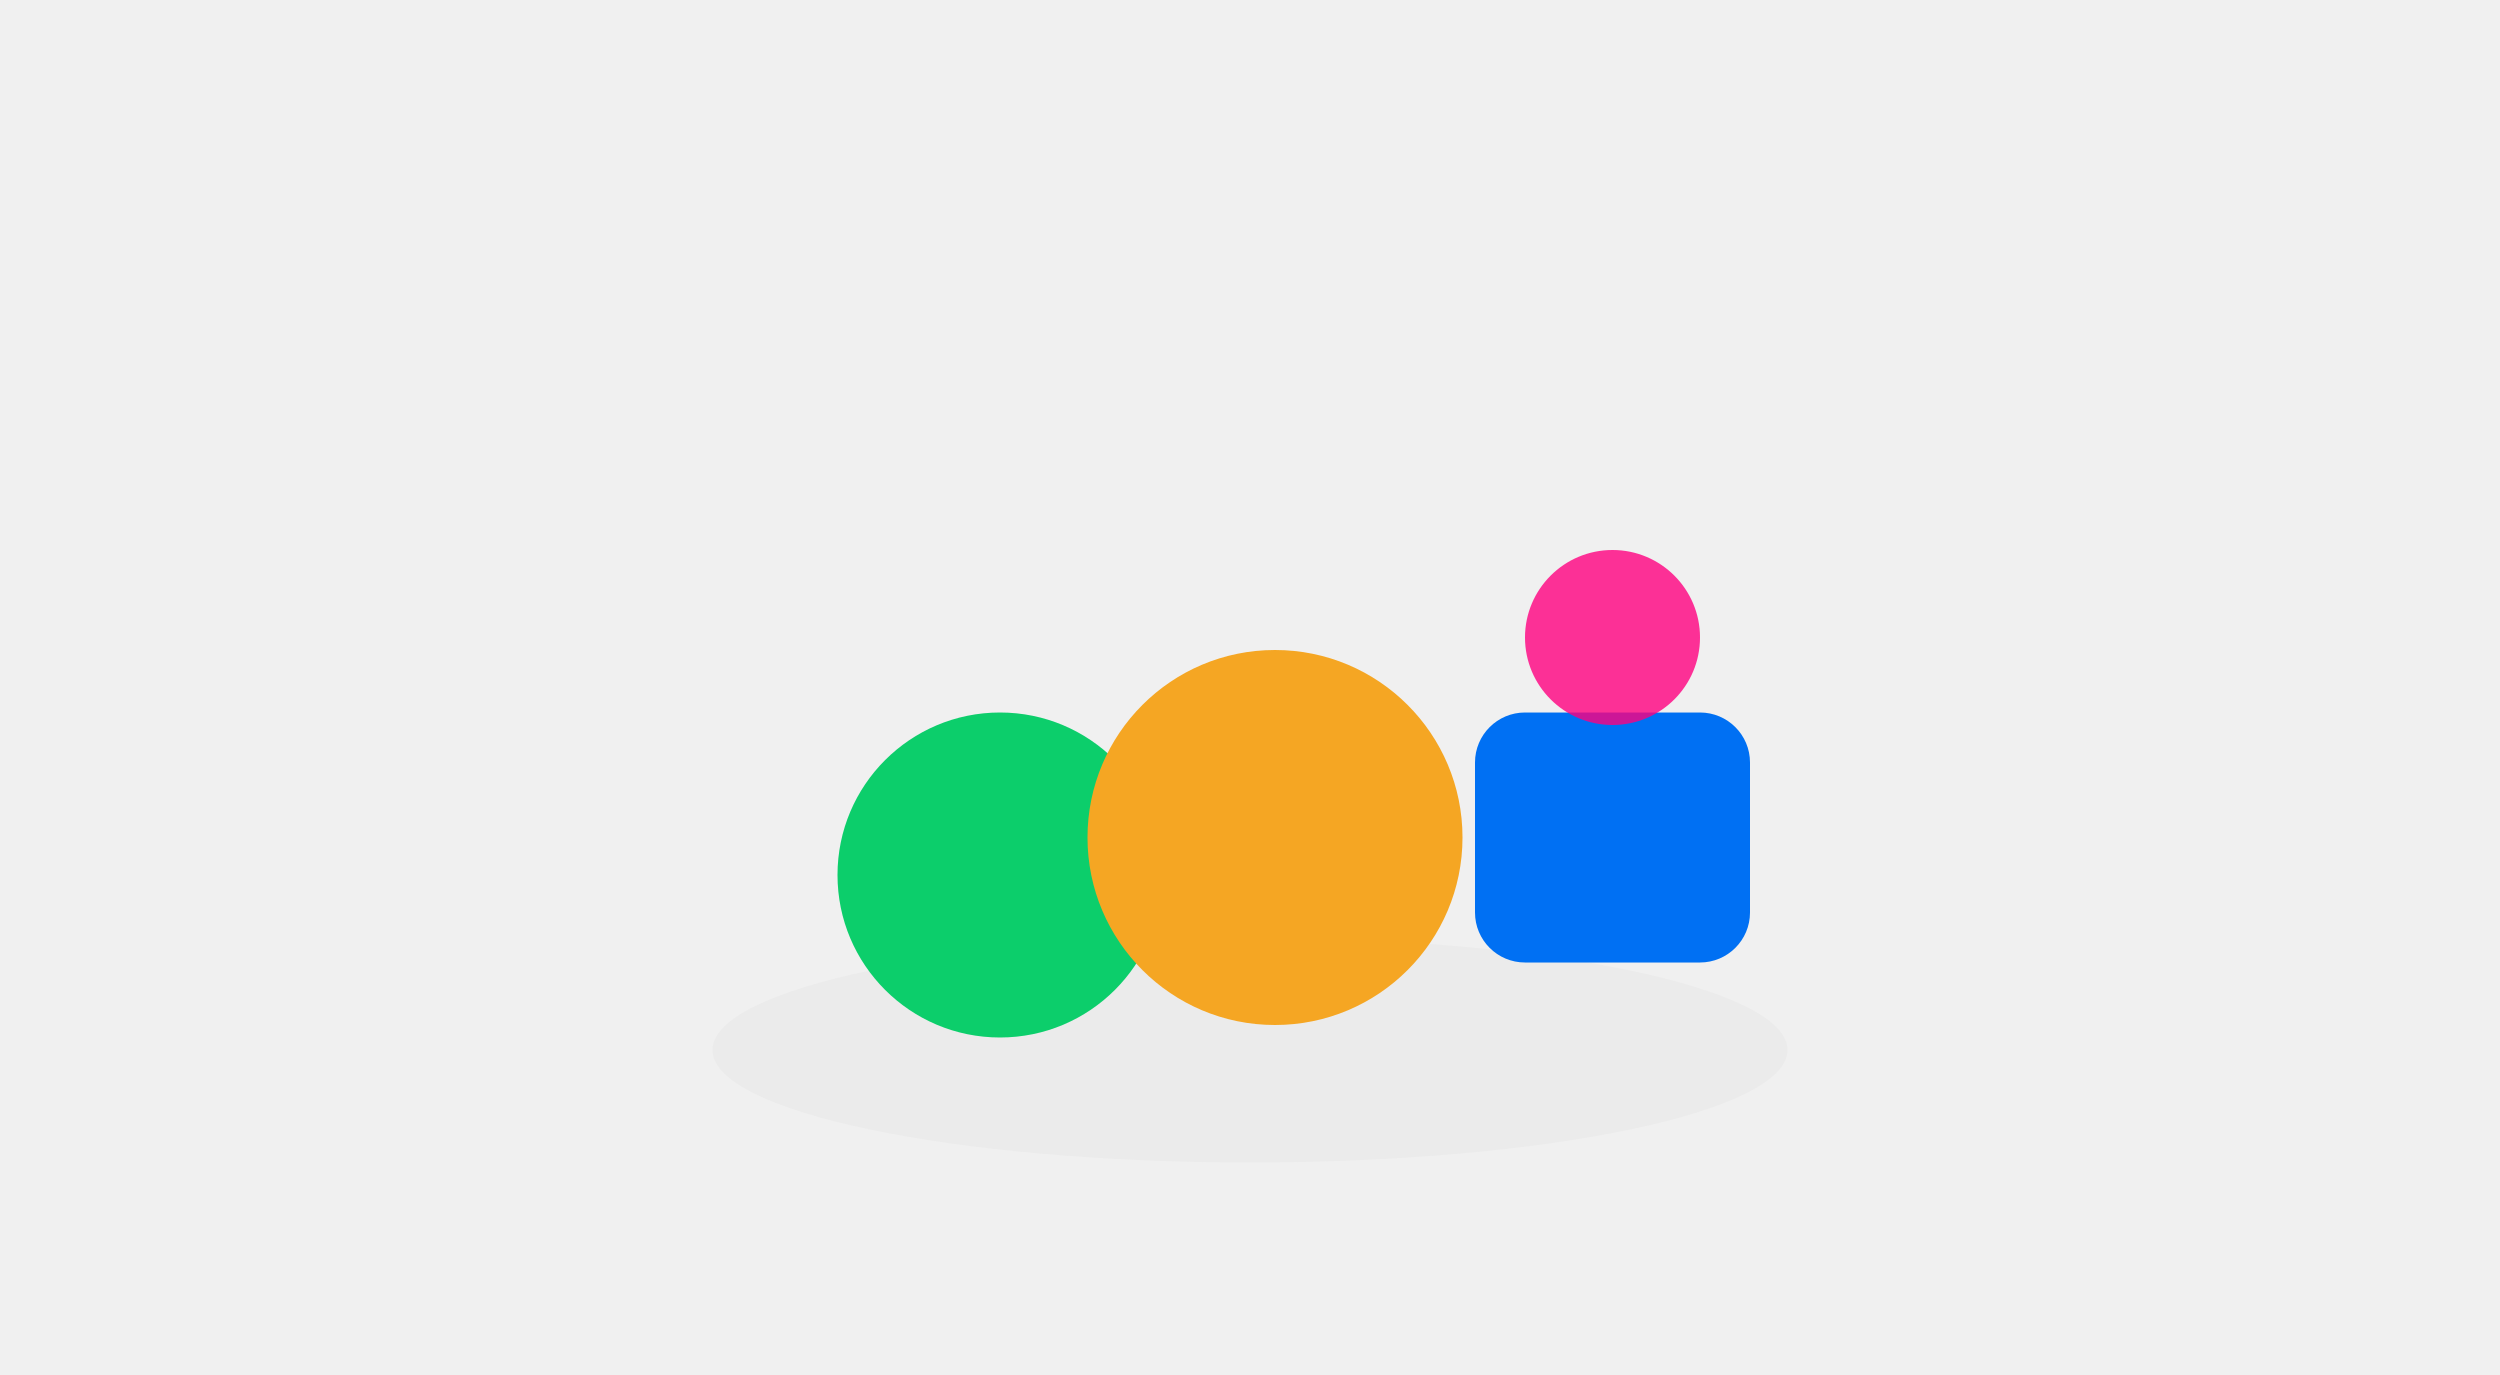
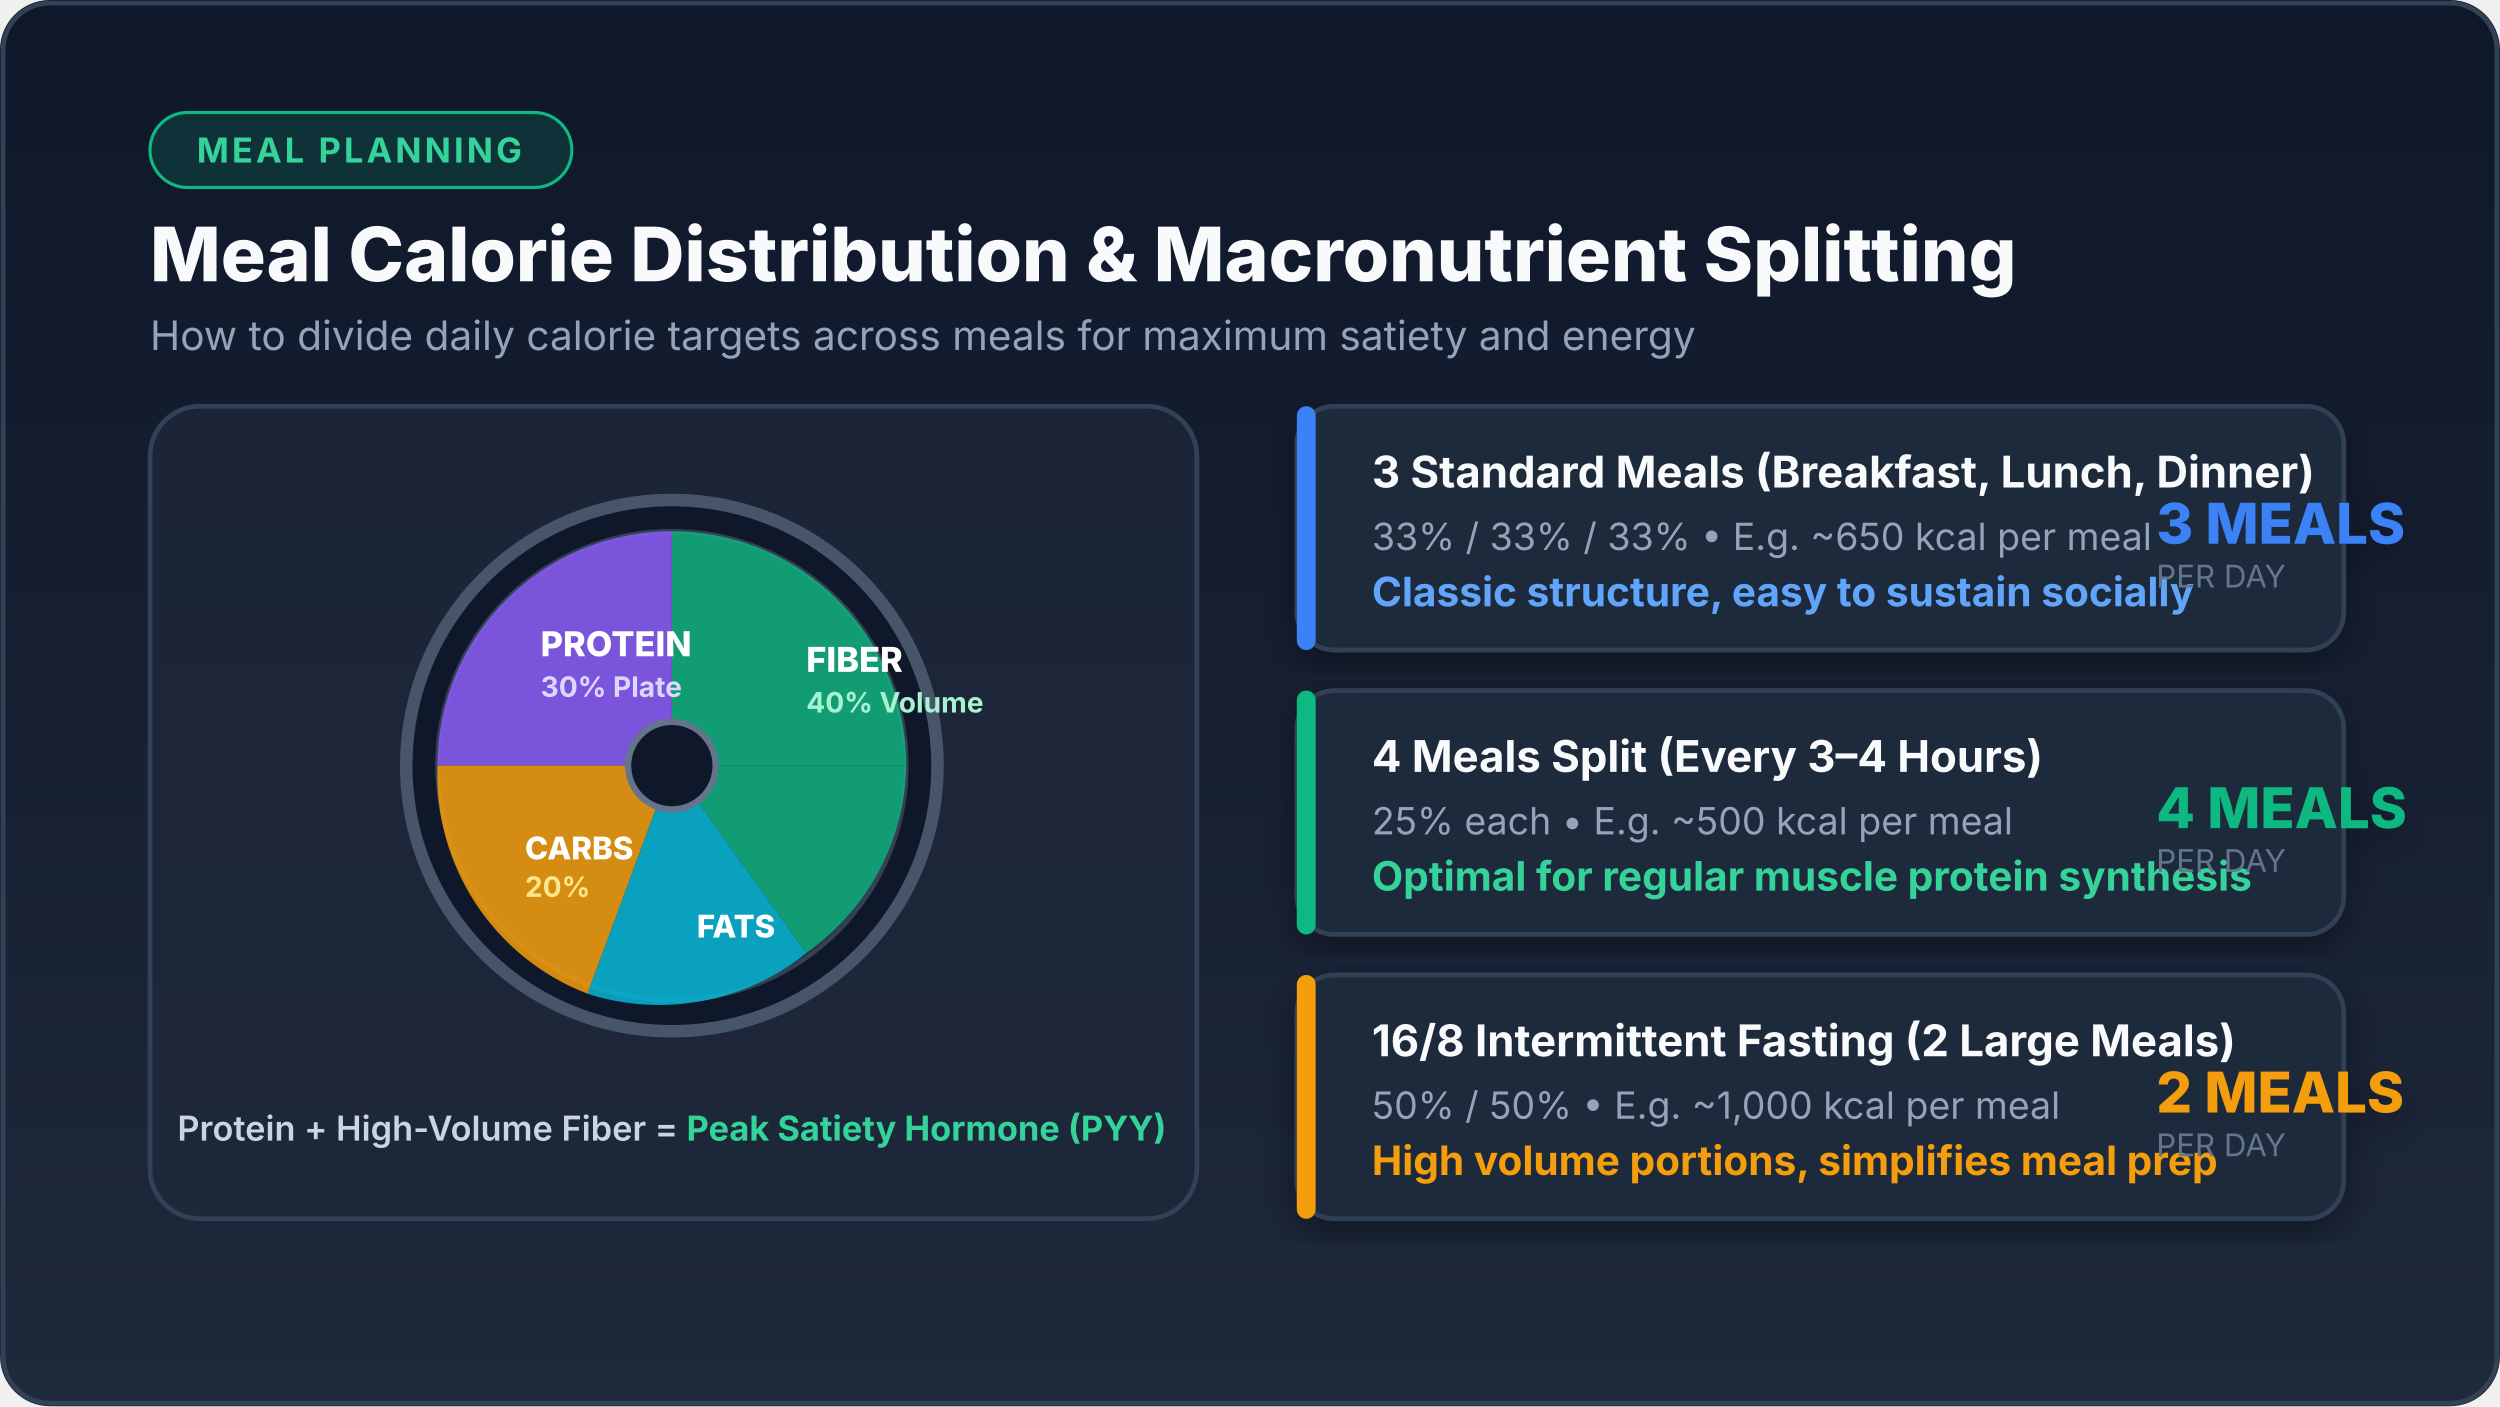
- <svg xmlns="http://www.w3.org/2000/svg" viewBox="0 0 400 220" role="img" aria-hidden="true">
-   <rect width="400" height="220" rx="16" fill="transparent" />
-   <g transform="translate(200 120)">
-     <ellipse cx="0" cy="48" rx="86" ry="18" fill="#ebebeb" />
-     <circle cx="-40" cy="20" r="26" fill="#0cce6b" />
-     <circle cx="4" cy="14" r="30" fill="#f5a623" />
-     <rect x="36" y="-6" width="44" height="40" rx="8" fill="#0070f3" />
-     <circle cx="58" cy="-18" r="14" fill="#ff0080" opacity="0.8" />
+ <svg xmlns="http://www.w3.org/2000/svg" viewBox="0 0 800 450" width="800" height="450" role="img" aria-label="Meal Calorie Distribution and Plate Ratio Diagram">
+   <defs>
+     <linearGradient id="mealSky" x1="0%" y1="0%" x2="0%" y2="100%">
+       <stop offset="0%" stop-color="#0f172a" />
+       <stop offset="100%" stop-color="#1e293b" />
+     </linearGradient>
+     <filter id="mealCardGlow" x="-10%" y="-10%" width="120%" height="120%">
+       <feDropShadow dx="0" dy="4" stdDeviation="6" flood-color="#000000" flood-opacity="0.4" />
+     </filter>
+   </defs>
+   <rect width="800" height="450" rx="16" fill="url(#mealSky)" />
+   <rect x="1" y="1" width="798" height="448" rx="15" fill="none" stroke="#334155" stroke-width="1.5" />
+   <g transform="translate(48, 36)">
+     <rect x="0" y="0" width="135" height="24" rx="12" fill="#059669" fill-opacity="0.2" stroke="#10b981" stroke-width="1" />
+     <text x="67" y="16" font-family="system-ui, -apple-system, sans-serif" font-size="11" font-weight="700" fill="#34d399" text-anchor="middle" letter-spacing="1">MEAL PLANNING</text>
+     <text x="0" y="54" font-family="system-ui, -apple-system, sans-serif" font-size="24" font-weight="800" fill="#f8fafc">Meal Calorie Distribution &amp; Macronutrient Splitting</text>
+     <text x="0" y="76" font-family="system-ui, -apple-system, sans-serif" font-size="13" fill="#94a3b8">How to divide daily calorie targets across meals for maximum satiety and energy</text>
+   </g>
+   <g transform="translate(48, 130)">
+     <rect width="335" height="260" rx="16" fill="#1e293b" fill-opacity="0.7" stroke="#334155" stroke-width="1.5" />
+     <circle cx="167" cy="115" r="85" fill="#0f172a" stroke="#475569" stroke-width="4" />
+     <circle cx="167" cy="115" r="75" fill="#1e293b" stroke="#334155" stroke-width="1.5" />
+     <path d="M167 115 L167 40 A75 75 0 0 1 242 115 Z" fill="#10b981" fill-opacity="0.8" />
+     <path d="M167 115 L242 115 A75 75 0 0 1 210 175 Z" fill="#10b981" fill-opacity="0.8" />
+     <text x="210" y="85" font-family="system-ui, -apple-system, sans-serif" font-size="11" font-weight="800" fill="#ffffff">FIBER</text>
+     <text x="210" y="98" font-family="system-ui, -apple-system, sans-serif" font-size="9" font-weight="700" fill="#a7f3d0">40% Volume</text>
+     <path d="M167 115 L167 40 A75 75 0 0 0 92 115 Z" fill="#8b5cf6" fill-opacity="0.85" />
+     <text x="125" y="80" font-family="system-ui, -apple-system, sans-serif" font-size="11" font-weight="800" fill="#ffffff">PROTEIN</text>
+     <text x="125" y="93" font-family="system-ui, -apple-system, sans-serif" font-size="9" font-weight="700" fill="#ddd6fe">30% Plate</text>
+     <path d="M167 115 L92 115 A75 75 0 0 0 140 188 Z" fill="#f59e0b" fill-opacity="0.85" />
+     <text x="120" y="145" font-family="system-ui, -apple-system, sans-serif" font-size="10" font-weight="800" fill="#ffffff">CARBS</text>
+     <text x="120" y="157" font-family="system-ui, -apple-system, sans-serif" font-size="9" font-weight="700" fill="#fde68a">20%</text>
+     <path d="M167 115 L140 188 A75 75 0 0 0 210 175 Z" fill="#06b6d4" fill-opacity="0.85" />
+     <text x="175" y="170" font-family="system-ui, -apple-system, sans-serif" font-size="10" font-weight="800" fill="#ffffff">FATS</text>
+     <circle cx="167" cy="115" r="14" fill="#0f172a" stroke="#64748b" stroke-width="2" />
+     <g transform="translate(30, 215)">
+       <text x="137" y="20" font-family="system-ui, -apple-system, sans-serif" font-size="11" font-weight="600" fill="#cbd5e1" text-anchor="middle">
+         Protein + High-Volume Fiber = <tspan fill="#34d399" font-weight="700">Peak Satiety Hormone (PYY)</tspan>
+       </text>
+     </g>
+   </g>
+   <g transform="translate(415, 130)" filter="url(#mealCardGlow)">
+     <rect width="335" height="78" rx="12" fill="#1e293b" stroke="#334155" stroke-width="1.5" />
+     <rect x="0" y="0" width="6" height="78" rx="3" fill="#3b82f6" />
+     <text x="24" y="26" font-family="system-ui, -apple-system, sans-serif" font-size="14" font-weight="700" fill="#f8fafc">3 Standard Meals (Breakfast, Lunch, Dinner)</text>
+     <text x="24" y="46" font-family="system-ui, -apple-system, sans-serif" font-size="12" fill="#94a3b8">33% / 33% / 33% • E.g. ~650 kcal per meal</text>
+     <text x="24" y="64" font-family="system-ui, -apple-system, sans-serif" font-size="13" font-weight="700" fill="#60a5fa">Classic structure, easy to sustain socially</text>
+     <text x="275" y="44" font-family="system-ui, -apple-system, sans-serif" font-size="18" font-weight="800" fill="#3b82f6">3 MEALS</text>
+     <text x="275" y="58" font-family="system-ui, -apple-system, sans-serif" font-size="10" fill="#64748b">PER DAY</text>
+   </g>
+   <g transform="translate(415, 221)" filter="url(#mealCardGlow)">
+     <rect width="335" height="78" rx="12" fill="#1e293b" stroke="#334155" stroke-width="1.5" />
+     <rect x="0" y="0" width="6" height="78" rx="3" fill="#10b981" />
+     <text x="24" y="26" font-family="system-ui, -apple-system, sans-serif" font-size="14" font-weight="700" fill="#f8fafc">4 Meals Split (Every 3–4 Hours)</text>
+     <text x="24" y="46" font-family="system-ui, -apple-system, sans-serif" font-size="12" fill="#94a3b8">25% each • E.g. ~500 kcal per meal</text>
+     <text x="24" y="64" font-family="system-ui, -apple-system, sans-serif" font-size="13" font-weight="700" fill="#34d399">Optimal for regular muscle protein synthesis</text>
+     <text x="275" y="44" font-family="system-ui, -apple-system, sans-serif" font-size="18" font-weight="800" fill="#10b981">4 MEALS</text>
+     <text x="275" y="58" font-family="system-ui, -apple-system, sans-serif" font-size="10" fill="#64748b">PER DAY</text>
+   </g>
+   <g transform="translate(415, 312)" filter="url(#mealCardGlow)">
+     <rect width="335" height="78" rx="12" fill="#1e293b" stroke="#334155" stroke-width="1.5" />
+     <rect x="0" y="0" width="6" height="78" rx="3" fill="#f59e0b" />
+     <text x="24" y="26" font-family="system-ui, -apple-system, sans-serif" font-size="14" font-weight="700" fill="#f8fafc">16/8 Intermittent Fasting (2 Large Meals)</text>
+     <text x="24" y="46" font-family="system-ui, -apple-system, sans-serif" font-size="12" fill="#94a3b8">50% / 50% • E.g. ~1,000 kcal per meal</text>
+     <text x="24" y="64" font-family="system-ui, -apple-system, sans-serif" font-size="13" font-weight="700" fill="#f59e0b">High volume portions, simplifies meal prep</text>
+     <text x="275" y="44" font-family="system-ui, -apple-system, sans-serif" font-size="18" font-weight="800" fill="#f59e0b">2 MEALS</text>
+     <text x="275" y="58" font-family="system-ui, -apple-system, sans-serif" font-size="10" fill="#64748b">PER DAY</text>
  </g>
</svg>
